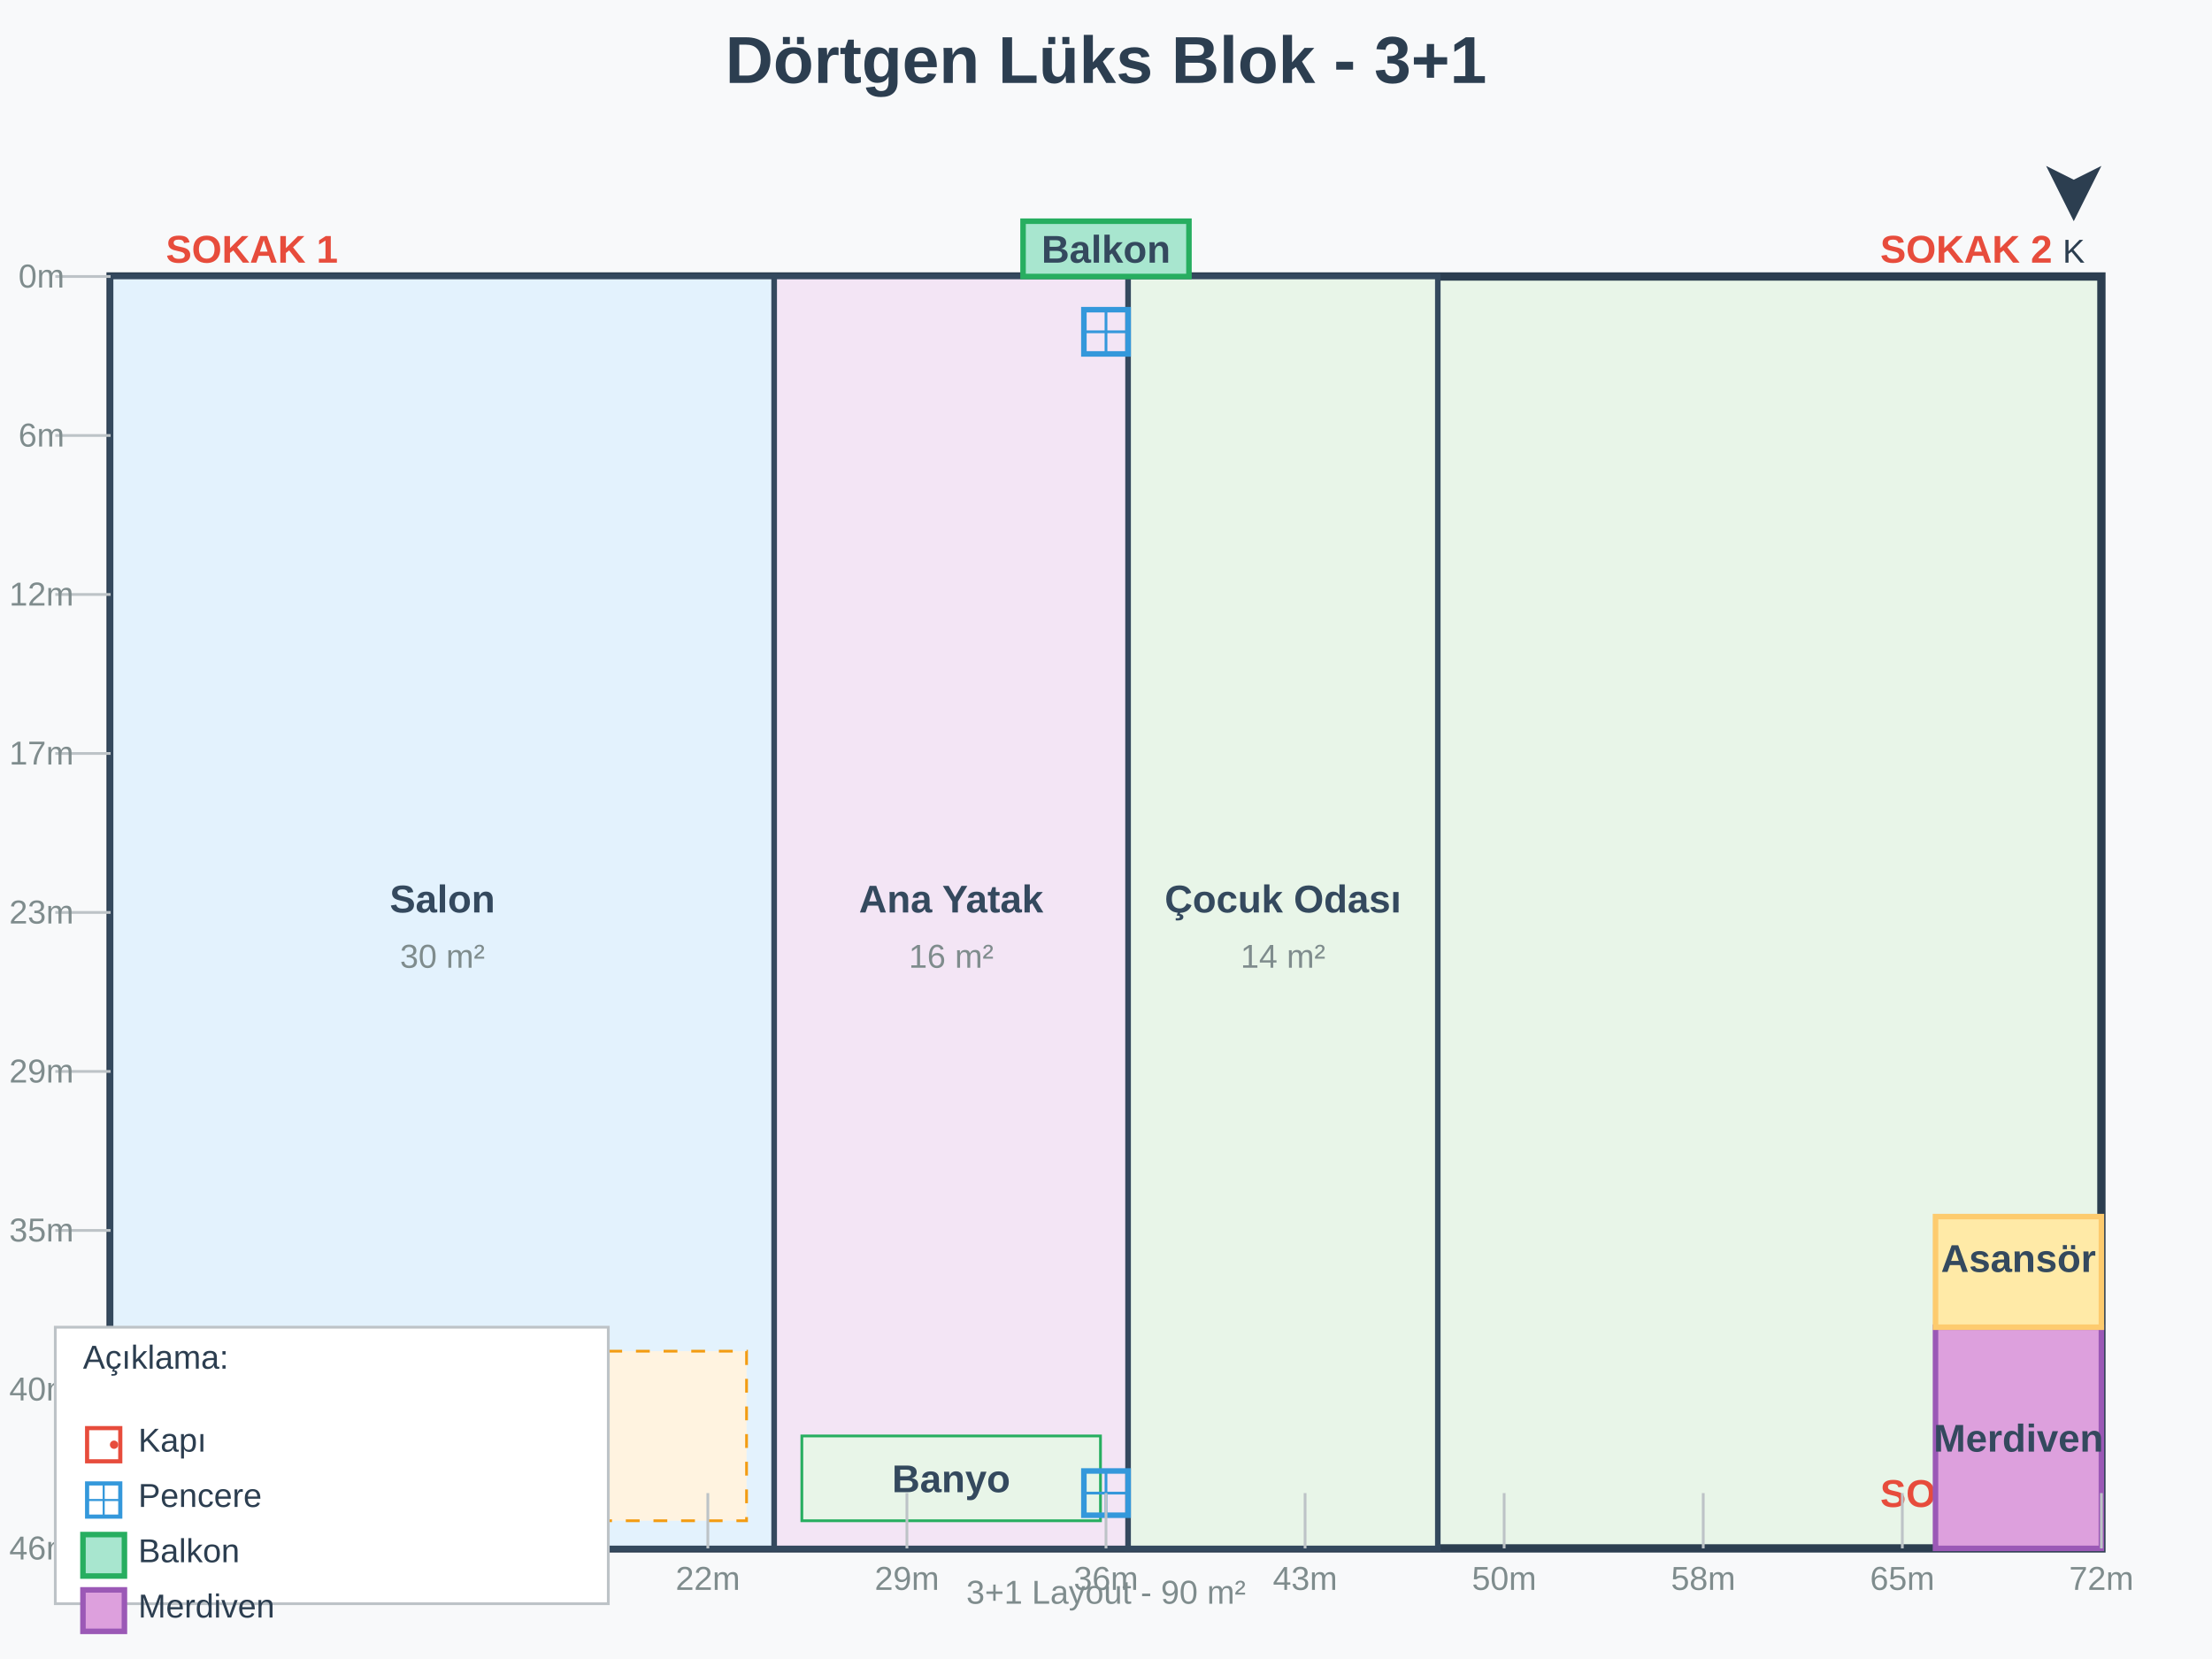
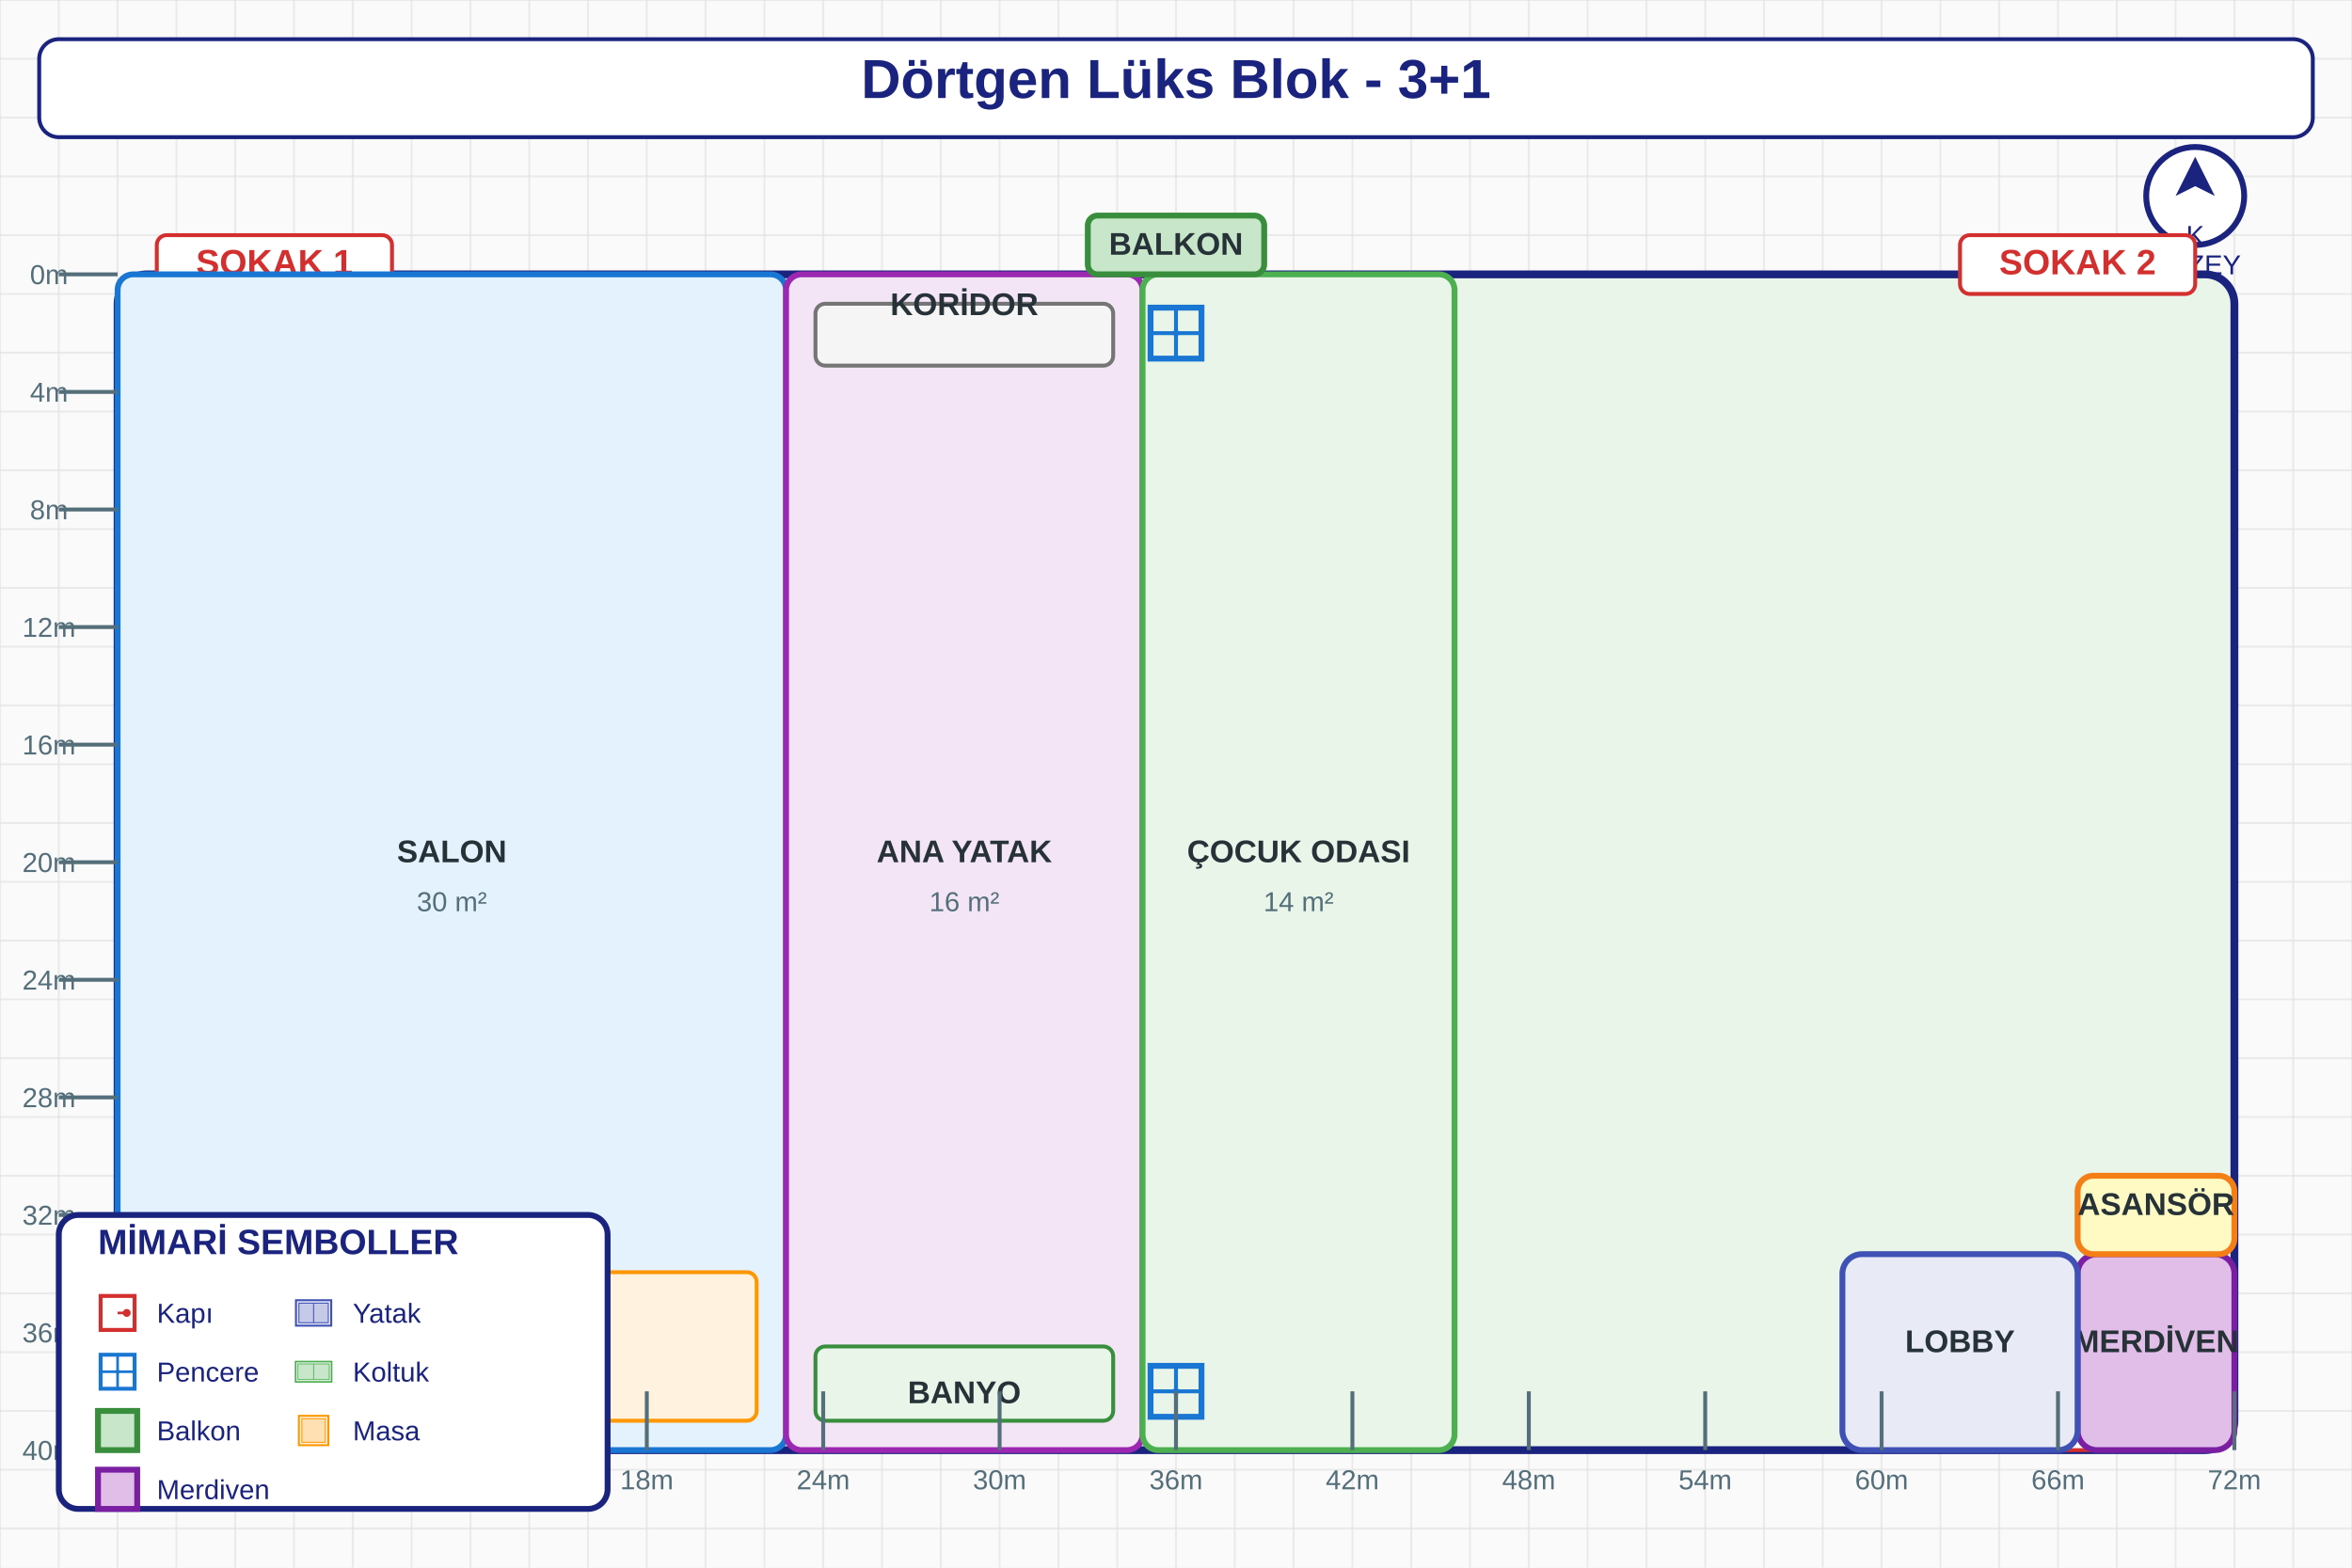
- <svg xmlns="http://www.w3.org/2000/svg" width="800" height="600">
+ <svg xmlns="http://www.w3.org/2000/svg" width="1200" height="800">
  <defs>
    <style>
-       .plan-title { font: bold 24px 'Segoe UI', Arial; fill: #2c3e50; }
-       .room-label { font: bold 14px 'Segoe UI', Arial; fill: #34495e; }
-       .measurement { font: 12px 'Segoe UI', Arial; fill: #7f8c8d; }
-       .legend-text { font: 12px 'Segoe UI', Arial; fill: #2c3e50; }
-       .building-outline { fill: #e8f5e8; stroke: #2c3e50; stroke-width: 3; }
-       .room-divider { stroke: #34495e; stroke-width: 2; fill: none; }
-       .door-line { stroke: #e74c3c; stroke-width: 3; fill: none; stroke-dasharray: 5,5; }
-       .window-line { stroke: #3498db; stroke-width: 2; fill: none; }
-       .balcony { fill: #a8e6cf; stroke: #27ae60; stroke-width: 2; }
-       .common-area { fill: #ffeaa7; stroke: #fdcb6e; stroke-width: 2; }
-       .stairs { fill: #dda0dd; stroke: #9b59b6; stroke-width: 2; }
-       .street-marker { fill: #e74c3c; font: bold 14px Arial; }
-       .north-arrow { fill: #2c3e50; }
+       .plan-title { font: bold 28px 'Segoe UI', Arial; fill: #1a237e; }
+       .room-label { font: bold 16px 'Segoe UI', Arial; fill: #263238; }
+       .measurement { font: 14px 'Segoe UI', Arial; fill: #546e7a; }
+       .legend-text { font: 14px 'Segoe UI', Arial; fill: #1a237e; }
+       .building-outline { fill: #e8f5e8; stroke: #1a237e; stroke-width: 4; }
+       .room-divider { stroke: #37474f; stroke-width: 3; fill: none; }
+       .door-line { stroke: #d32f2f; stroke-width: 4; fill: none; stroke-dasharray: 8,4; }
+       .window-line { stroke: #1976d2; stroke-width: 3; fill: none; }
+       .balcony { fill: #c8e6c9; stroke: #388e3c; stroke-width: 3; }
+       .common-area { fill: #fff9c4; stroke: #f57f17; stroke-width: 3; }
+       .stairs { fill: #e1bee7; stroke: #7b1fa2; stroke-width: 3; }
+       .street-marker { fill: #d32f2f; font: bold 18px Arial; }
+       .north-arrow { fill: #1a237e; }
+       .grid-line { stroke: #e0e0e0; stroke-width: 1; opacity: 0.6; }
+       .furniture { fill: #f5f5f5; stroke: #757575; stroke-width: 2; }
+       .texture { fill: url(#wallTexture); }
    </style>
-     <symbol id="door" viewBox="0 0 20 20">
-       <rect x="2" y="2" width="16" height="16" fill="none" stroke="#e74c3c" stroke-width="2" />
-       <circle cx="15" cy="10" r="2" fill="#e74c3c" />
-     </symbol>
-     <symbol id="window" viewBox="0 0 20 20">
-       <rect x="2" y="2" width="16" height="16" fill="none" stroke="#3498db" stroke-width="2" />
-       <line x1="2" y1="10" x2="18" y2="10" stroke="#3498db" stroke-width="1" />
-       <line x1="10" y1="2" x2="10" y2="18" stroke="#3498db" stroke-width="1" />
+     <pattern id="wallTexture" patternUnits="userSpaceOnUse" width="20" height="20">
+       <rect width="20" height="20" fill="#f5f5f5" />
+       <line x1="0" y1="0" x2="20" y2="20" stroke="#e0e0e0" stroke-width="1" />
+       <line x1="20" y1="0" x2="0" y2="20" stroke="#e0e0e0" stroke-width="1" />
+     </pattern>
+     <symbol id="door" viewBox="0 0 30 30">
+       <rect x="2" y="2" width="26" height="26" fill="none" stroke="#d32f2f" stroke-width="3" />
+       <circle cx="22" cy="15" r="3" fill="#d32f2f" />
+       <line x1="15" y1="15" x2="22" y2="15" stroke="#d32f2f" stroke-width="2" />
+     </symbol>
+     <symbol id="window" viewBox="0 0 30 30">
+       <rect x="2" y="2" width="26" height="26" fill="none" stroke="#1976d2" stroke-width="3" />
+       <line x1="2" y1="15" x2="28" y2="15" stroke="#1976d2" stroke-width="2" />
+       <line x1="15" y1="2" x2="15" y2="28" stroke="#1976d2" stroke-width="2" />
+       <circle cx="15" cy="15" r="2" fill="#1976d2" opacity="0.3" />
+     </symbol>
+     <symbol id="bed" viewBox="0 0 40 30">
+       <rect x="2" y="2" width="36" height="26" fill="#e8eaf6" stroke="#3f51b5" stroke-width="2" />
+       <rect x="5" y="5" width="30" height="20" fill="#c5cae9" stroke="#3f51b5" stroke-width="1" />
+       <line x1="20" y1="5" x2="20" y2="25" stroke="#3f51b5" stroke-width="1" />
+     </symbol>
+     <symbol id="sofa" viewBox="0 0 50 30">
+       <rect x="2" y="2" width="46" height="26" fill="#e8f5e8" stroke="#4caf50" stroke-width="2" />
+       <rect x="5" y="5" width="40" height="20" fill="#c8e6c9" stroke="#4caf50" stroke-width="1" />
+       <line x1="25" y1="5" x2="25" y2="25" stroke="#4caf50" stroke-width="1" />
+     </symbol>
+     <symbol id="table" viewBox="0 0 40 40">
+       <rect x="5" y="5" width="30" height="30" fill="#fff3e0" stroke="#ff9800" stroke-width="2" />
+       <rect x="8" y="8" width="24" height="24" fill="#ffe0b2" stroke="#ff9800" stroke-width="1" />
    </symbol>
  </defs>
-   <rect x="0" y="0" width="800" height="600" fill="#f8f9fa" />
-   <text x="400" y="30" text-anchor="middle" class="plan-title">Dörtgen Lüks Blok - 3+1</text>
-   <g transform="translate(740, 60)">
-     <polygon points="0,0 10,20 20,0 10,5" class="north-arrow" />
-     <text x="10" y="35" text-anchor="middle" class="legend-text">K</text>
+   <rect x="0" y="0" width="1200" height="800" fill="#fafafa" />
+   <line x1="0" y1="0" x2="0" y2="800" class="grid-line" />
+   <line x1="30" y1="0" x2="30" y2="800" class="grid-line" />
+   <line x1="60" y1="0" x2="60" y2="800" class="grid-line" />
+   <line x1="90" y1="0" x2="90" y2="800" class="grid-line" />
+   <line x1="120" y1="0" x2="120" y2="800" class="grid-line" />
+   <line x1="150" y1="0" x2="150" y2="800" class="grid-line" />
+   <line x1="180" y1="0" x2="180" y2="800" class="grid-line" />
+   <line x1="210" y1="0" x2="210" y2="800" class="grid-line" />
+   <line x1="240" y1="0" x2="240" y2="800" class="grid-line" />
+   <line x1="270" y1="0" x2="270" y2="800" class="grid-line" />
+   <line x1="300" y1="0" x2="300" y2="800" class="grid-line" />
+   <line x1="330" y1="0" x2="330" y2="800" class="grid-line" />
+   <line x1="360" y1="0" x2="360" y2="800" class="grid-line" />
+   <line x1="390" y1="0" x2="390" y2="800" class="grid-line" />
+   <line x1="420" y1="0" x2="420" y2="800" class="grid-line" />
+   <line x1="450" y1="0" x2="450" y2="800" class="grid-line" />
+   <line x1="480" y1="0" x2="480" y2="800" class="grid-line" />
+   <line x1="510" y1="0" x2="510" y2="800" class="grid-line" />
+   <line x1="540" y1="0" x2="540" y2="800" class="grid-line" />
+   <line x1="570" y1="0" x2="570" y2="800" class="grid-line" />
+   <line x1="600" y1="0" x2="600" y2="800" class="grid-line" />
+   <line x1="630" y1="0" x2="630" y2="800" class="grid-line" />
+   <line x1="660" y1="0" x2="660" y2="800" class="grid-line" />
+   <line x1="690" y1="0" x2="690" y2="800" class="grid-line" />
+   <line x1="720" y1="0" x2="720" y2="800" class="grid-line" />
+   <line x1="750" y1="0" x2="750" y2="800" class="grid-line" />
+   <line x1="780" y1="0" x2="780" y2="800" class="grid-line" />
+   <line x1="810" y1="0" x2="810" y2="800" class="grid-line" />
+   <line x1="840" y1="0" x2="840" y2="800" class="grid-line" />
+   <line x1="870" y1="0" x2="870" y2="800" class="grid-line" />
+   <line x1="900" y1="0" x2="900" y2="800" class="grid-line" />
+   <line x1="930" y1="0" x2="930" y2="800" class="grid-line" />
+   <line x1="960" y1="0" x2="960" y2="800" class="grid-line" />
+   <line x1="990" y1="0" x2="990" y2="800" class="grid-line" />
+   <line x1="1020" y1="0" x2="1020" y2="800" class="grid-line" />
+   <line x1="1050" y1="0" x2="1050" y2="800" class="grid-line" />
+   <line x1="1080" y1="0" x2="1080" y2="800" class="grid-line" />
+   <line x1="1110" y1="0" x2="1110" y2="800" class="grid-line" />
+   <line x1="1140" y1="0" x2="1140" y2="800" class="grid-line" />
+   <line x1="1170" y1="0" x2="1170" y2="800" class="grid-line" />
+   <line x1="1200" y1="0" x2="1200" y2="800" class="grid-line" />
+   <line x1="0" y1="0" x2="1200" y2="0" class="grid-line" />
+   <line x1="0" y1="30" x2="1200" y2="30" class="grid-line" />
+   <line x1="0" y1="60" x2="1200" y2="60" class="grid-line" />
+   <line x1="0" y1="90" x2="1200" y2="90" class="grid-line" />
+   <line x1="0" y1="120" x2="1200" y2="120" class="grid-line" />
+   <line x1="0" y1="150" x2="1200" y2="150" class="grid-line" />
+   <line x1="0" y1="180" x2="1200" y2="180" class="grid-line" />
+   <line x1="0" y1="210" x2="1200" y2="210" class="grid-line" />
+   <line x1="0" y1="240" x2="1200" y2="240" class="grid-line" />
+   <line x1="0" y1="270" x2="1200" y2="270" class="grid-line" />
+   <line x1="0" y1="300" x2="1200" y2="300" class="grid-line" />
+   <line x1="0" y1="330" x2="1200" y2="330" class="grid-line" />
+   <line x1="0" y1="360" x2="1200" y2="360" class="grid-line" />
+   <line x1="0" y1="390" x2="1200" y2="390" class="grid-line" />
+   <line x1="0" y1="420" x2="1200" y2="420" class="grid-line" />
+   <line x1="0" y1="450" x2="1200" y2="450" class="grid-line" />
+   <line x1="0" y1="480" x2="1200" y2="480" class="grid-line" />
+   <line x1="0" y1="510" x2="1200" y2="510" class="grid-line" />
+   <line x1="0" y1="540" x2="1200" y2="540" class="grid-line" />
+   <line x1="0" y1="570" x2="1200" y2="570" class="grid-line" />
+   <line x1="0" y1="600" x2="1200" y2="600" class="grid-line" />
+   <line x1="0" y1="630" x2="1200" y2="630" class="grid-line" />
+   <line x1="0" y1="660" x2="1200" y2="660" class="grid-line" />
+   <line x1="0" y1="690" x2="1200" y2="690" class="grid-line" />
+   <line x1="0" y1="720" x2="1200" y2="720" class="grid-line" />
+   <line x1="0" y1="750" x2="1200" y2="750" class="grid-line" />
+   <line x1="0" y1="780" x2="1200" y2="780" class="grid-line" />
+   <rect x="20" y="20" width="1160" height="50" fill="white" stroke="#1a237e" stroke-width="2" rx="10" />
+   <text x="600" y="50" text-anchor="middle" class="plan-title">Dörtgen Lüks Blok - 3+1</text>
+   <g transform="translate(1100, 80)">
+     <circle cx="20" cy="20" r="25" fill="white" stroke="#1a237e" stroke-width="3" />
+     <polygon points="20,0 30,20 20,15 10,20" class="north-arrow" />
+     <text x="20" y="45" text-anchor="middle" class="legend-text">K</text>
+     <text x="20" y="60" text-anchor="middle" class="legend-text">KUZEY</text>
  </g>
-   <rect x="40" y="100" width="720" height="460" class="building-outline" />
-   <text x="60" y="95" class="street-marker">SOKAK 1</text>
-   <text x="680" y="95" class="street-marker">SOKAK 2</text>
-   <text x="60" y="545" class="street-marker">SOKAK 3</text>
-   <text x="680" y="545" class="street-marker">SOKAK 4</text>
-   <rect x="40" y="100" width="240" height="460" fill="#e3f2fd" stroke="#34495e" stroke-width="2" />
-   <text x="160" y="330" text-anchor="middle" class="room-label">Salon</text>
-   <text x="160" y="350" text-anchor="middle" class="measurement">30 m²</text>
-   <rect x="280" y="100" width="128" height="460" fill="#f3e5f5" stroke="#34495e" stroke-width="2" />
-   <text x="344" y="330" text-anchor="middle" class="room-label">Ana Yatak</text>
-   <text x="344" y="350" text-anchor="middle" class="measurement">16 m²</text>
-   <rect x="408" y="100" width="112" height="460" fill="#e8f5e8" stroke="#34495e" stroke-width="2" />
-   <text x="464" y="330" text-anchor="middle" class="room-label">Çocuk Odası</text>
-   <text x="464" y="350" text-anchor="middle" class="measurement">14 m²</text>
-   <rect x="50" y="488.667" width="220" height="61.333" fill="#fff3e0" stroke="#f39c12" stroke-width="1" stroke-dasharray="5,5" />
-   <text x="160" y="524.333" text-anchor="middle" class="room-label">Mutfak</text>
-   <rect x="290" y="519.333" width="108" height="30.667" fill="#e8f5e8" stroke="#27ae60" stroke-width="1" />
-   <text x="344" y="539.667" text-anchor="middle" class="room-label">Banyo</text>
-   <use href="#door" x="60" y="530" width="20" height="20" />
-   <text x="70" y="550" class="measurement">Giriş</text>
-   <use href="#window" x="390" y="110" width="20" height="20" />
-   <use href="#window" x="390" y="530" width="20" height="20" />
-   <rect x="370" y="80" width="60" height="20" class="balcony" />
-   <text x="400" y="95" text-anchor="middle" class="room-label">Balkon</text>
-   <text x="400" y="580" text-anchor="middle" class="measurement">3+1 Layout - 90 m²</text>
-   <rect x="700" y="480" width="60" height="80" class="stairs" />
-   <text x="730" y="525" text-anchor="middle" class="room-label">Merdiven</text>
-   <rect x="700" y="440" width="60" height="40" class="common-area" />
-   <text x="730" y="460" text-anchor="middle" class="room-label">Asansör</text>
-   <line x1="40" y1="540" x2="40" y2="560" stroke="#bdc3c7" stroke-width="1" />
-   <text x="40" y="575" text-anchor="middle" class="measurement">0m</text>
-   <line x1="112" y1="540" x2="112" y2="560" stroke="#bdc3c7" stroke-width="1" />
-   <text x="112" y="575" text-anchor="middle" class="measurement">7m</text>
-   <line x1="184" y1="540" x2="184" y2="560" stroke="#bdc3c7" stroke-width="1" />
-   <text x="184" y="575" text-anchor="middle" class="measurement">14m</text>
-   <line x1="256" y1="540" x2="256" y2="560" stroke="#bdc3c7" stroke-width="1" />
-   <text x="256" y="575" text-anchor="middle" class="measurement">22m</text>
-   <line x1="328" y1="540" x2="328" y2="560" stroke="#bdc3c7" stroke-width="1" />
-   <text x="328" y="575" text-anchor="middle" class="measurement">29m</text>
-   <line x1="400" y1="540" x2="400" y2="560" stroke="#bdc3c7" stroke-width="1" />
-   <text x="400" y="575" text-anchor="middle" class="measurement">36m</text>
-   <line x1="472" y1="540" x2="472" y2="560" stroke="#bdc3c7" stroke-width="1" />
-   <text x="472" y="575" text-anchor="middle" class="measurement">43m</text>
-   <line x1="544" y1="540" x2="544" y2="560" stroke="#bdc3c7" stroke-width="1" />
-   <text x="544" y="575" text-anchor="middle" class="measurement">50m</text>
-   <line x1="616" y1="540" x2="616" y2="560" stroke="#bdc3c7" stroke-width="1" />
-   <text x="616" y="575" text-anchor="middle" class="measurement">58m</text>
-   <line x1="688" y1="540" x2="688" y2="560" stroke="#bdc3c7" stroke-width="1" />
-   <text x="688" y="575" text-anchor="middle" class="measurement">65m</text>
-   <line x1="760" y1="540" x2="760" y2="560" stroke="#bdc3c7" stroke-width="1" />
-   <text x="760" y="575" text-anchor="middle" class="measurement">72m</text>
-   <line x1="20" y1="100" x2="40" y2="100" stroke="#bdc3c7" stroke-width="1" />
-   <text x="15" y="104" text-anchor="middle" class="measurement">0m</text>
-   <line x1="20" y1="157.5" x2="40" y2="157.5" stroke="#bdc3c7" stroke-width="1" />
-   <text x="15" y="161.5" text-anchor="middle" class="measurement">6m</text>
-   <line x1="20" y1="215" x2="40" y2="215" stroke="#bdc3c7" stroke-width="1" />
-   <text x="15" y="219" text-anchor="middle" class="measurement">12m</text>
-   <line x1="20" y1="272.5" x2="40" y2="272.5" stroke="#bdc3c7" stroke-width="1" />
-   <text x="15" y="276.5" text-anchor="middle" class="measurement">17m</text>
-   <line x1="20" y1="330" x2="40" y2="330" stroke="#bdc3c7" stroke-width="1" />
-   <text x="15" y="334" text-anchor="middle" class="measurement">23m</text>
-   <line x1="20" y1="387.5" x2="40" y2="387.5" stroke="#bdc3c7" stroke-width="1" />
-   <text x="15" y="391.5" text-anchor="middle" class="measurement">29m</text>
-   <line x1="20" y1="445" x2="40" y2="445" stroke="#bdc3c7" stroke-width="1" />
-   <text x="15" y="449" text-anchor="middle" class="measurement">35m</text>
-   <line x1="20" y1="502.5" x2="40" y2="502.5" stroke="#bdc3c7" stroke-width="1" />
-   <text x="15" y="506.5" text-anchor="middle" class="measurement">40m</text>
-   <line x1="20" y1="560" x2="40" y2="560" stroke="#bdc3c7" stroke-width="1" />
-   <text x="15" y="564" text-anchor="middle" class="measurement">46m</text>
-   <rect x="20" y="480" width="200" height="100" fill="white" stroke="#bdc3c7" stroke-width="1" />
-   <text x="30" y="495" class="legend-text">Açıklama:</text>
-   <use href="#door" x="30" y="515" width="15" height="15" />
-   <text x="50" y="525" class="legend-text">Kapı</text>
-   <use href="#window" x="30" y="535" width="15" height="15" />
-   <text x="50" y="545" class="legend-text">Pencere</text>
-   <rect x="30" y="555" width="15" height="15" class="balcony" />
-   <text x="50" y="565" class="legend-text">Balkon</text>
-   <rect x="30" y="575" width="15" height="15" class="stairs" />
-   <text x="50" y="585" class="legend-text">Merdiven</text>
+   <rect x="60" y="140" width="1080" height="600" class="building-outline" rx="15" />
+   <rect x="80" y="120" width="120" height="30" fill="white" stroke="#d32f2f" stroke-width="2" rx="5" />
+   <text x="140" y="140" text-anchor="middle" class="street-marker">SOKAK 1</text>
+   <rect x="1000" y="120" width="120" height="30" fill="white" stroke="#d32f2f" stroke-width="2" rx="5" />
+   <text x="1060" y="140" text-anchor="middle" class="street-marker">SOKAK 2</text>
+   <rect x="80" y="710" width="120" height="30" fill="white" stroke="#d32f2f" stroke-width="2" rx="5" />
+   <text x="140" y="730" text-anchor="middle" class="street-marker">SOKAK 3</text>
+   <rect x="1000" y="710" width="120" height="30" fill="white" stroke="#d32f2f" stroke-width="2" rx="5" />
+   <text x="1060" y="730" text-anchor="middle" class="street-marker">SOKAK 4</text>
+   <rect x="60" y="140" width="341.053" height="600" fill="#e3f2fd" stroke="#1976d2" stroke-width="3" rx="8" />
+   <text x="230.526" y="440" text-anchor="middle" class="room-label">SALON</text>
+   <text x="230.526" y="465" text-anchor="middle" class="measurement">30 m²</text>
+   <rect x="401.053" y="140" width="181.895" height="600" fill="#f3e5f5" stroke="#9c27b0" stroke-width="3" rx="8" />
+   <text x="492" y="440" text-anchor="middle" class="room-label">ANA YATAK</text>
+   <text x="492" y="465" text-anchor="middle" class="measurement">16 m²</text>
+   <rect x="582.947" y="140" width="159.158" height="600" fill="#e8f5e8" stroke="#4caf50" stroke-width="3" rx="8" />
+   <text x="662.526" y="440" text-anchor="middle" class="room-label">ÇOCUK ODASI</text>
+   <text x="662.526" y="465" text-anchor="middle" class="measurement">14 m²</text>
+   <rect x="75" y="649.211" width="311.053" height="75.789" fill="#fff3e0" stroke="#ff9800" stroke-width="2" rx="5" />
+   <text x="230.526" y="697.105" text-anchor="middle" class="room-label">MUTFAK</text>
+   <rect x="416.053" y="687.105" width="151.895" height="37.895" fill="#e8f5e8" stroke="#388e3c" stroke-width="2" rx="5" />
+   <text x="492" y="716.053" text-anchor="middle" class="room-label">BANYO</text>
+   <rect x="416.053" y="155" width="151.895" height="31.579" fill="#f5f5f5" stroke="#757575" stroke-width="2" rx="5" />
+   <text x="492" y="160.789" text-anchor="middle" class="room-label">KORİDOR</text>
+   <use href="#door" x="85" y="705" width="30" height="30" />
+   <text x="100" y="730" class="measurement">GİRİŞ</text>
+   <use href="#window" x="585" y="155" width="30" height="30" />
+   <use href="#window" x="585" y="695" width="30" height="30" />
+   <rect x="555" y="110" width="90" height="30" class="balcony" rx="5" />
+   <text x="600" y="130" text-anchor="middle" class="room-label">BALKON</text>
+   <rect x="1060" y="640" width="80" height="100" class="stairs" rx="10" />
+   <text x="1100" y="690" text-anchor="middle" class="room-label">MERDİVEN</text>
+   <rect x="1060" y="600" width="80" height="40" class="common-area" rx="8" />
+   <text x="1100" y="620" text-anchor="middle" class="room-label">ASANSÖR</text>
+   <rect x="940" y="640" width="120" height="100" fill="#e8eaf6" stroke="#3f51b5" stroke-width="3" rx="10" />
+   <text x="1000" y="690" text-anchor="middle" class="room-label">LOBBY</text>
+   <line x1="60" y1="710" x2="60" y2="740" stroke="#546e7a" stroke-width="2" />
+   <text x="60" y="760" text-anchor="middle" class="measurement">0m</text>
+   <line x1="150" y1="710" x2="150" y2="740" stroke="#546e7a" stroke-width="2" />
+   <text x="150" y="760" text-anchor="middle" class="measurement">6m</text>
+   <line x1="240" y1="710" x2="240" y2="740" stroke="#546e7a" stroke-width="2" />
+   <text x="240" y="760" text-anchor="middle" class="measurement">12m</text>
+   <line x1="330" y1="710" x2="330" y2="740" stroke="#546e7a" stroke-width="2" />
+   <text x="330" y="760" text-anchor="middle" class="measurement">18m</text>
+   <line x1="420" y1="710" x2="420" y2="740" stroke="#546e7a" stroke-width="2" />
+   <text x="420" y="760" text-anchor="middle" class="measurement">24m</text>
+   <line x1="510" y1="710" x2="510" y2="740" stroke="#546e7a" stroke-width="2" />
+   <text x="510" y="760" text-anchor="middle" class="measurement">30m</text>
+   <line x1="600" y1="710" x2="600" y2="740" stroke="#546e7a" stroke-width="2" />
+   <text x="600" y="760" text-anchor="middle" class="measurement">36m</text>
+   <line x1="690" y1="710" x2="690" y2="740" stroke="#546e7a" stroke-width="2" />
+   <text x="690" y="760" text-anchor="middle" class="measurement">42m</text>
+   <line x1="780" y1="710" x2="780" y2="740" stroke="#546e7a" stroke-width="2" />
+   <text x="780" y="760" text-anchor="middle" class="measurement">48m</text>
+   <line x1="870" y1="710" x2="870" y2="740" stroke="#546e7a" stroke-width="2" />
+   <text x="870" y="760" text-anchor="middle" class="measurement">54m</text>
+   <line x1="960" y1="710" x2="960" y2="740" stroke="#546e7a" stroke-width="2" />
+   <text x="960" y="760" text-anchor="middle" class="measurement">60m</text>
+   <line x1="1050" y1="710" x2="1050" y2="740" stroke="#546e7a" stroke-width="2" />
+   <text x="1050" y="760" text-anchor="middle" class="measurement">66m</text>
+   <line x1="1140" y1="710" x2="1140" y2="740" stroke="#546e7a" stroke-width="2" />
+   <text x="1140" y="760" text-anchor="middle" class="measurement">72m</text>
+   <line x1="30" y1="140" x2="60" y2="140" stroke="#546e7a" stroke-width="2" />
+   <text x="25" y="145" text-anchor="middle" class="measurement">0m</text>
+   <line x1="30" y1="200" x2="60" y2="200" stroke="#546e7a" stroke-width="2" />
+   <text x="25" y="205" text-anchor="middle" class="measurement">4m</text>
+   <line x1="30" y1="260" x2="60" y2="260" stroke="#546e7a" stroke-width="2" />
+   <text x="25" y="265" text-anchor="middle" class="measurement">8m</text>
+   <line x1="30" y1="320" x2="60" y2="320" stroke="#546e7a" stroke-width="2" />
+   <text x="25" y="325" text-anchor="middle" class="measurement">12m</text>
+   <line x1="30" y1="380" x2="60" y2="380" stroke="#546e7a" stroke-width="2" />
+   <text x="25" y="385" text-anchor="middle" class="measurement">16m</text>
+   <line x1="30" y1="440" x2="60" y2="440" stroke="#546e7a" stroke-width="2" />
+   <text x="25" y="445" text-anchor="middle" class="measurement">20m</text>
+   <line x1="30" y1="500" x2="60" y2="500" stroke="#546e7a" stroke-width="2" />
+   <text x="25" y="505" text-anchor="middle" class="measurement">24m</text>
+   <line x1="30" y1="560" x2="60" y2="560" stroke="#546e7a" stroke-width="2" />
+   <text x="25" y="565" text-anchor="middle" class="measurement">28m</text>
+   <line x1="30" y1="620" x2="60" y2="620" stroke="#546e7a" stroke-width="2" />
+   <text x="25" y="625" text-anchor="middle" class="measurement">32m</text>
+   <line x1="30" y1="680" x2="60" y2="680" stroke="#546e7a" stroke-width="2" />
+   <text x="25" y="685" text-anchor="middle" class="measurement">36m</text>
+   <line x1="30" y1="740" x2="60" y2="740" stroke="#546e7a" stroke-width="2" />
+   <text x="25" y="745" text-anchor="middle" class="measurement">40m</text>
+   <rect x="30" y="620" width="280" height="150" fill="white" stroke="#1a237e" stroke-width="3" rx="10" />
+   <text x="50" y="640" class="legend-text" style="font-size: 18px; font-weight: bold;">MİMARİ SEMBOLLER</text>
+   <use href="#door" x="50" y="660" width="20" height="20" />
+   <text x="80" y="675" class="legend-text">Kapı</text>
+   <use href="#window" x="50" y="690" width="20" height="20" />
+   <text x="80" y="705" class="legend-text">Pencere</text>
+   <rect x="50" y="720" width="20" height="20" class="balcony" />
+   <text x="80" y="735" class="legend-text">Balkon</text>
+   <rect x="50" y="750" width="20" height="20" class="stairs" />
+   <text x="80" y="765" class="legend-text">Merdiven</text>
+   <use href="#bed" x="150" y="660" width="20" height="20" />
+   <text x="180" y="675" class="legend-text">Yatak</text>
+   <use href="#sofa" x="150" y="690" width="20" height="20" />
+   <text x="180" y="705" class="legend-text">Koltuk</text>
+   <use href="#table" x="150" y="720" width="20" height="20" />
+   <text x="180" y="735" class="legend-text">Masa</text>
</svg>
